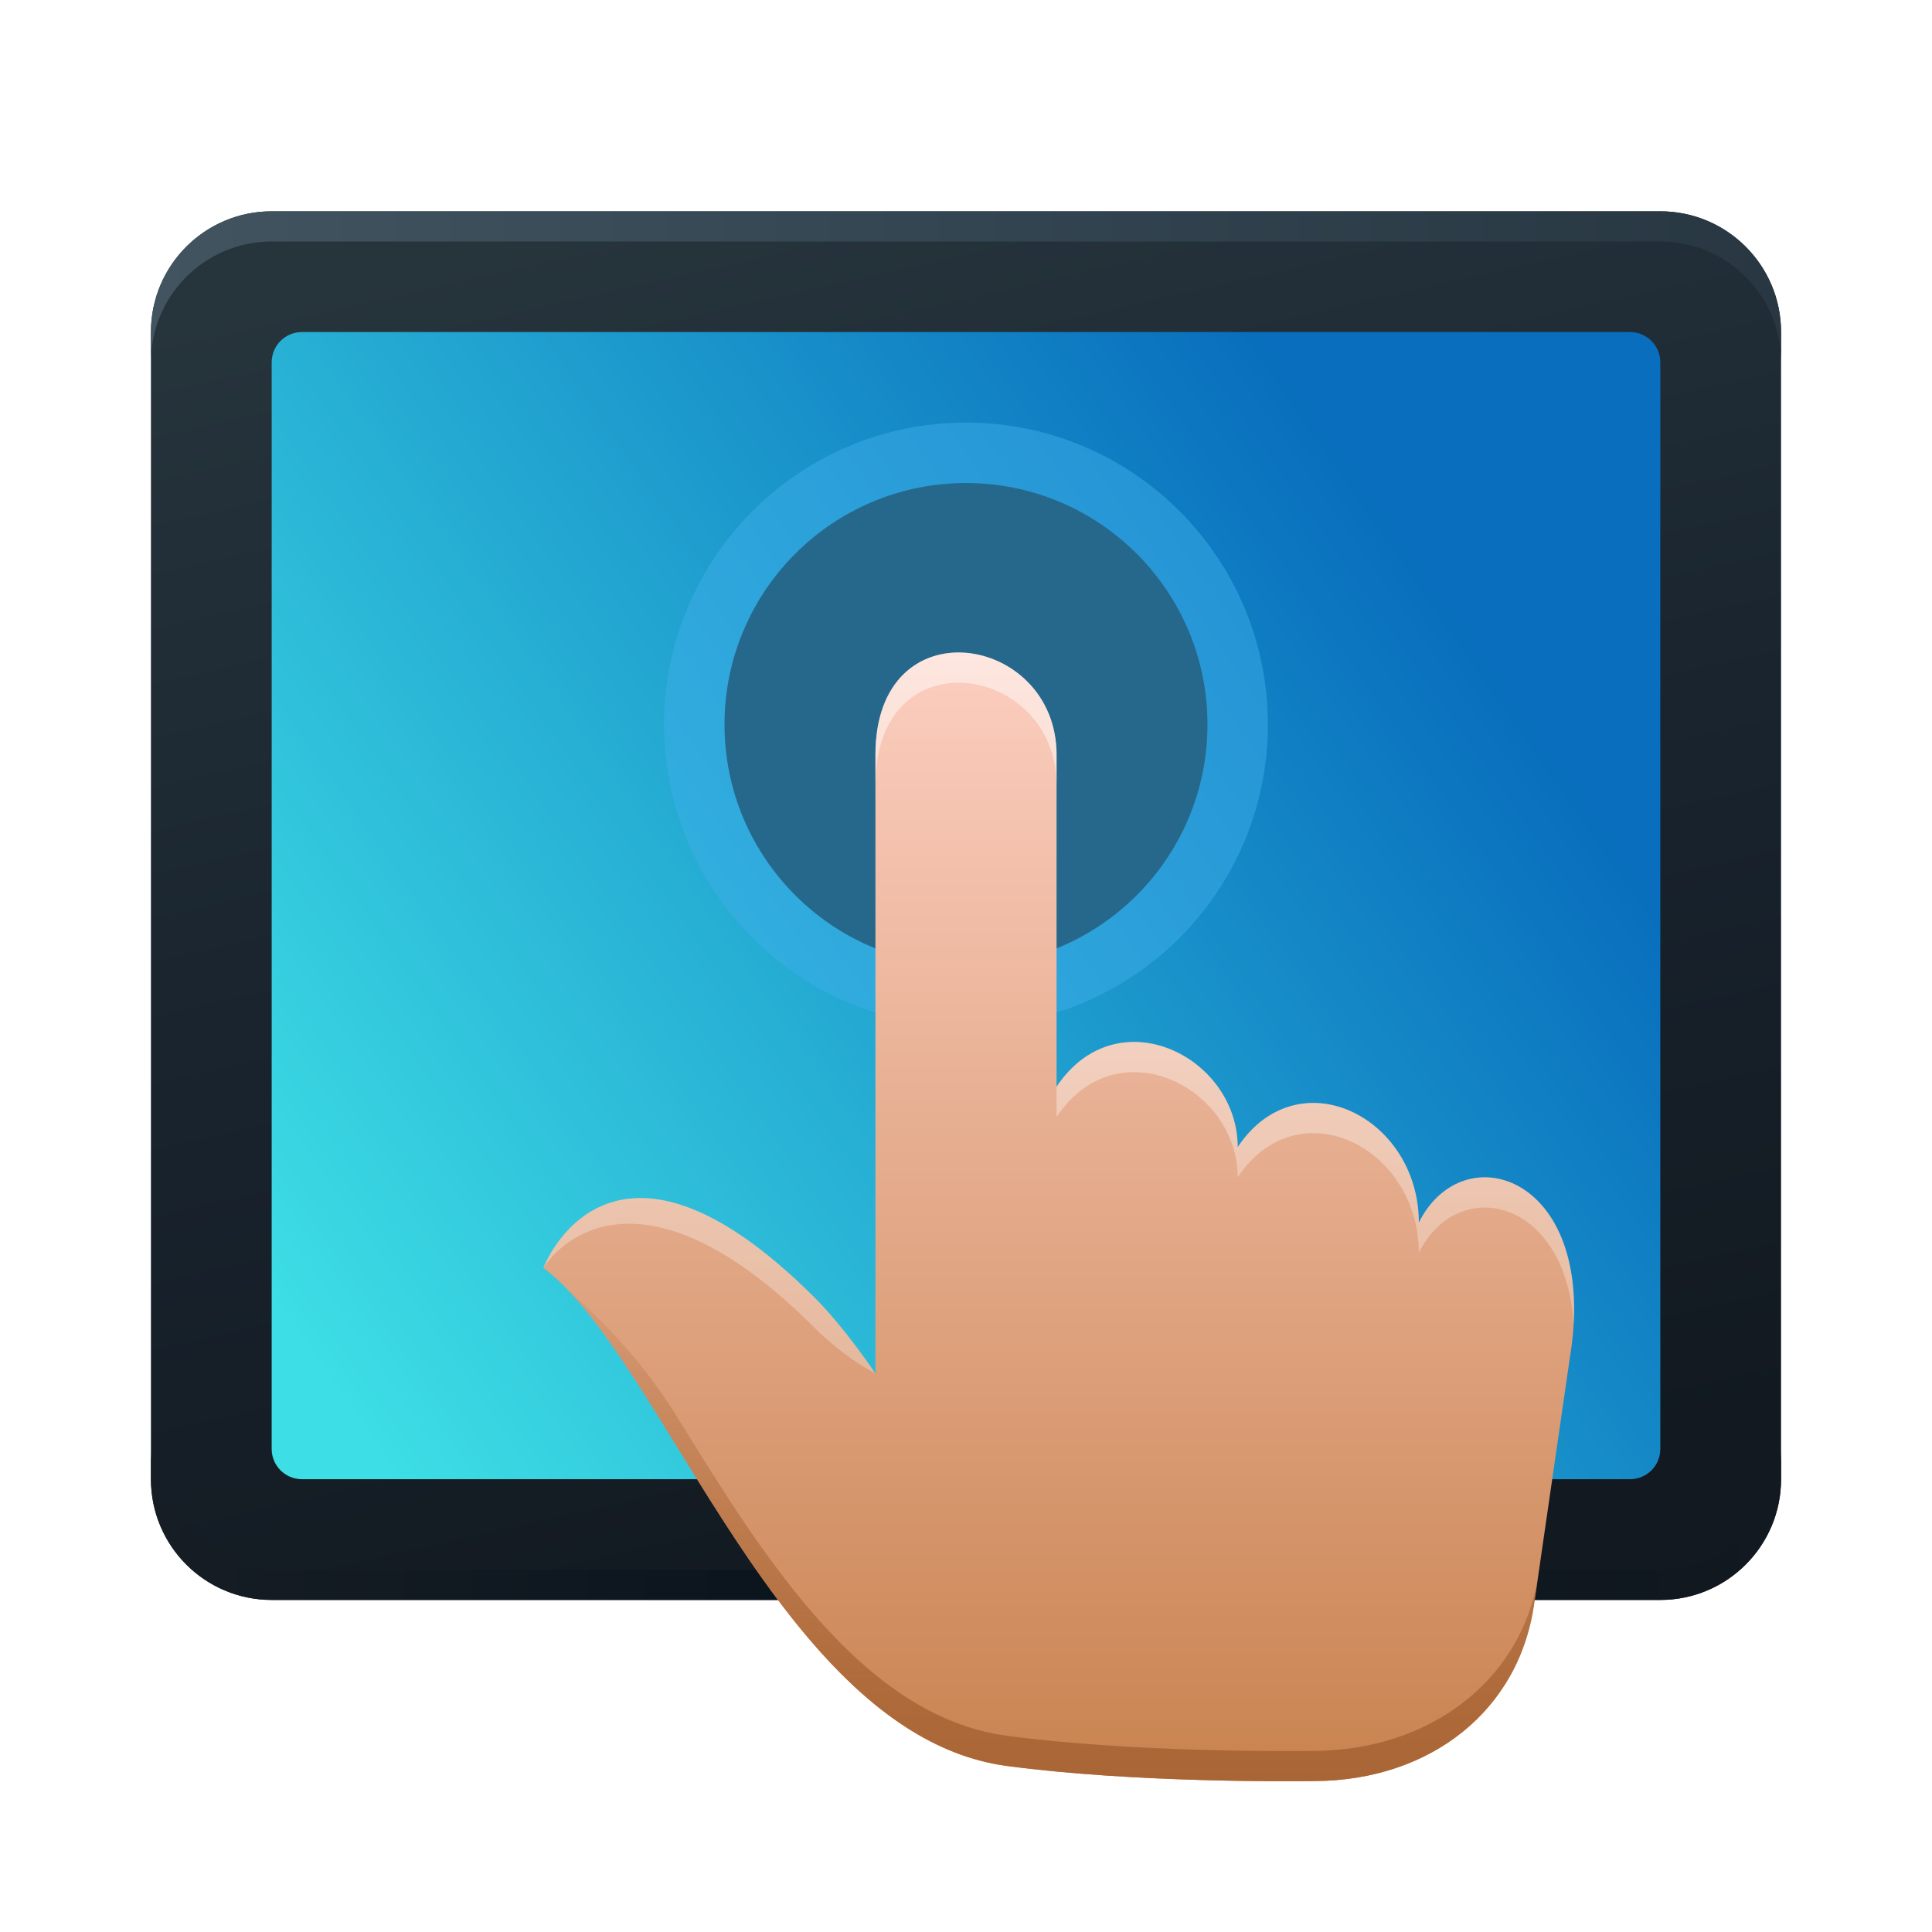
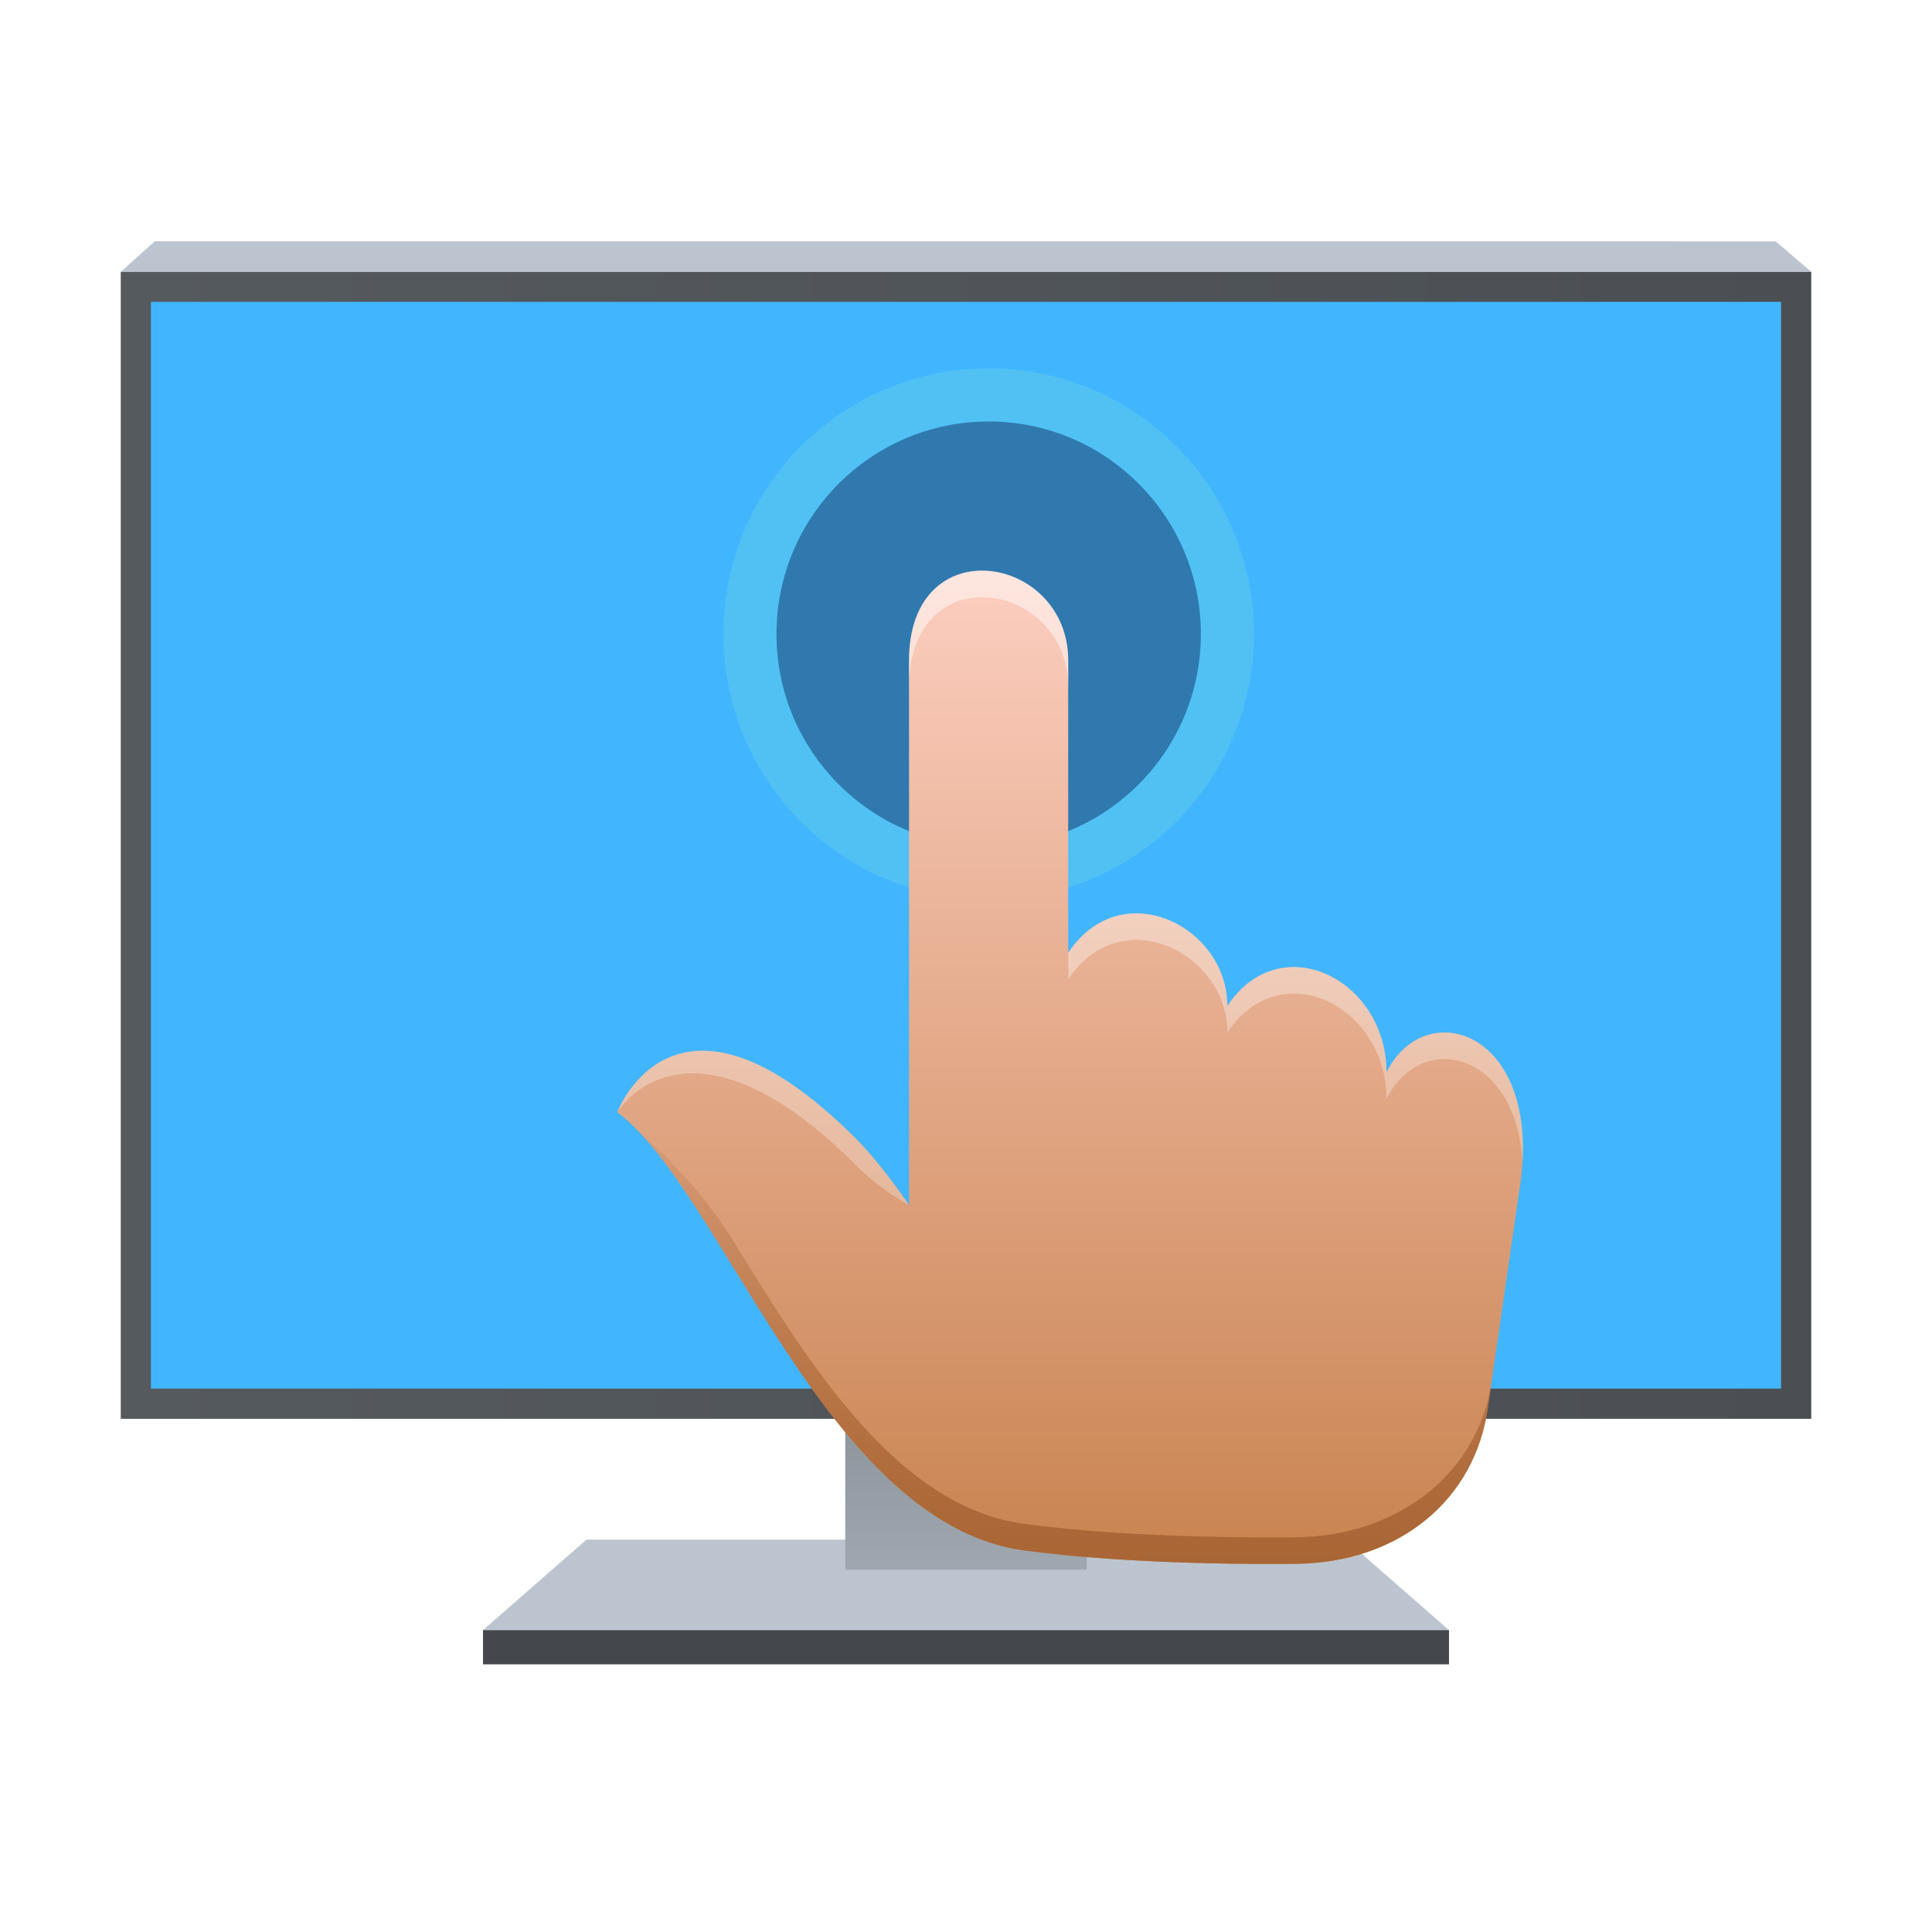
- <svg xmlns="http://www.w3.org/2000/svg" xmlns:xlink="http://www.w3.org/1999/xlink" fill="none" viewBox="0 0 64 64" version="1.1" id="svg43">
-   <defs id="defs25">
-     <style type="text/css" id="current-color-scheme">
-             .ColorScheme-Highlight {
-                 color:#3daee9;
-             }
-         </style>
-     <linearGradient id="a" x1="22.357" x2="32.692" y1="7" y2="52.844" gradientUnits="userSpaceOnUse">
-       <stop stop-color="#26343c" offset="0" id="stop1" />
-       <stop stop-color="#1a2530" offset=".45" id="stop2" />
-       <stop stop-color="#121920" offset="1" id="stop3" />
+ <svg xmlns="http://www.w3.org/2000/svg" xmlns:xlink="http://www.w3.org/1999/xlink" width="64" height="64" viewBox="0 0 64 64" version="1.1" id="svg1015">
+   <defs id="defs1012">
+     <linearGradient xlink:href="#linearGradient2986" id="linearGradient2988" x1="0.093" y1="10.202" x2="0.093" y2="13.471" gradientUnits="userSpaceOnUse" gradientTransform="matrix(2.365188,0,0,2.447553,35.78048,19.02918)" />
+     <linearGradient id="linearGradient2986">
+       <stop style="stop-color:#818990;stop-opacity:1;" offset="0" id="stop2982" />
+       <stop style="stop-color:#9fa8b0;stop-opacity:1" offset="1" id="stop2984" />
    </linearGradient>
-     <linearGradient id="b" x1="5" x2="59" y1="53" y2="53" gradientUnits="userSpaceOnUse">
-       <stop stop-color="#161d24" offset="0" id="stop4" />
-       <stop stop-color="#08121c" offset=".5" id="stop5" />
-       <stop stop-color="#121920" offset="1" id="stop6" />
+     <linearGradient xlink:href="#linearGradient1116" id="linearGradient1908" x1="4" y1="32" x2="60" y2="32" gradientUnits="userSpaceOnUse" gradientTransform="translate(0,-4)" />
+     <linearGradient id="linearGradient1116">
+       <stop style="stop-color:#555a5f;stop-opacity:1;" offset="0" id="stop1112" />
+       <stop style="stop-color:#4b4f53;stop-opacity:1" offset="1" id="stop1114" />
    </linearGradient>
-     <linearGradient id="c" x1="5" x2="59" y1="7" y2="7" gradientUnits="userSpaceOnUse">
-       <stop stop-color="#42545f" offset="0" id="stop7" />
-       <stop stop-color="#334551" offset=".5" id="stop8" />
-       <stop stop-color="#283742" offset="1" id="stop9" />
+     <linearGradient id="linearGradient2301">
+       <stop style="stop-color:#b8dcff;stop-opacity:1;" offset="0" id="stop2297" />
+       <stop style="stop-color:#41b6ff;stop-opacity:1;" offset="0" id="stop2299" />
    </linearGradient>
-     <linearGradient id="d" x1="41.198" x2="4.072" y1="10.165" y2="36.048" gradientUnits="userSpaceOnUse">
-       <stop stop-color="#1abc9c" offset="0" id="stop10" style="stop-color:#086ebd;stop-opacity:1;" />
-       <stop stop-color="#2980b9" offset="1" id="stop11" style="stop-color:#3ddee5;stop-opacity:1;" />
-     </linearGradient>
-     <linearGradient id="e" x1="27.662" x2="53.865" y1="33.059" y2="38.168" gradientUnits="userSpaceOnUse">
-       <stop stop-color="#cc4a5e" offset="0" id="stop12" />
-       <stop stop-color="#aa478a" offset="1" id="stop13" />
-     </linearGradient>
-     <linearGradient id="f">
-       <stop stop-color="#334545" offset="0" id="stop14" />
-       <stop stop-color="#536161" offset="1" id="stop15" />
-     </linearGradient>
-     <linearGradient id="g" x1="21.957" x2="15.652" y1="58.527" y2="37.826" gradientUnits="userSpaceOnUse" xlink:href="#f" />
-     <linearGradient id="h" x1="31.045" x2="22.09" y1="41.917" y2="36.713" gradientUnits="userSpaceOnUse" xlink:href="#f" />
-     <linearGradient id="i">
-       <stop offset="0" id="stop16" />
-       <stop stop-opacity="0" offset="1" id="stop17" />
-     </linearGradient>
-     <linearGradient id="j" x1="9" x2="9" y1="11" y2="49" gradientUnits="userSpaceOnUse" xlink:href="#i" />
-     <linearGradient id="k" x1="5" x2="36.427" y1="8" y2="39.153" gradientUnits="userSpaceOnUse">
-       <stop stop-color="#fff" stop-opacity=".4" offset="0" id="stop18" />
-       <stop stop-color="#fff" stop-opacity=".15" offset="1" id="stop19" />
-     </linearGradient>
-     <linearGradient id="l" x1="31" x2="61" y1="21.5" y2="54" gradientUnits="userSpaceOnUse" xlink:href="#i" />
-     <linearGradient id="m" x1="34.072" x2="34.072" y1="21.615" y2="59.003" gradientUnits="userSpaceOnUse">
-       <stop stop-color="#fccec0" offset="0" id="stop20" />
-       <stop stop-color="#c98350" offset="1" id="stop21" />
-     </linearGradient>
-     <linearGradient id="n" x1="34.688" x2="34.688" y1="40.767" y2="59.003" gradientUnits="userSpaceOnUse">
-       <stop stop-color="#a96535" stop-opacity="0" offset="0" id="stop22" />
-       <stop stop-color="#a96535" offset="1" id="stop23" />
-     </linearGradient>
+     <linearGradient xlink:href="#linearGradient2301" id="linearGradient3041" x1="5" y1="10" x2="59" y2="46" gradientUnits="userSpaceOnUse" />
+     <linearGradient xlink:href="#o" id="linearGradient7" gradientUnits="userSpaceOnUse" x1="34.688" y1="21.86" x2="34.688" y2="46.5" />
    <linearGradient id="o" x1="34.688" x2="34.688" y1="21.86" y2="46.5" gradientUnits="userSpaceOnUse">
      <stop stop-color="#fff" offset="0" id="stop24" />
      <stop stop-color="#fff" stop-opacity=".5" offset="1" id="stop25" />
    </linearGradient>
+     <linearGradient id="n" x1="34.688" x2="34.688" y1="40.767" y2="59.003" gradientUnits="userSpaceOnUse" gradientTransform="matrix(0.8786428,0,0,0.88,4.633988,-0.1172367)">
+       <stop stop-color="#a96535" stop-opacity="0" offset="0" id="stop22" />
+       <stop stop-color="#a96535" offset="1" id="stop23" />
+     </linearGradient>
+     <linearGradient id="m" x1="34.072" x2="34.072" y1="21.615" y2="59.003" gradientUnits="userSpaceOnUse" gradientTransform="matrix(0.8786428,0,0,0.88,4.633988,-0.1172367)">
+       <stop stop-color="#fccec0" offset="0" id="stop20" />
+       <stop stop-color="#c98350" offset="1" id="stop21" />
+     </linearGradient>
+     <linearGradient xlink:href="#o" id="linearGradient8" gradientUnits="userSpaceOnUse" x1="34.688" y1="21.86" x2="34.688" y2="46.5" />
+     <linearGradient xlink:href="#o" id="linearGradient9" gradientUnits="userSpaceOnUse" x1="34.688" y1="21.86" x2="34.688" y2="46.5" />
+     <linearGradient xlink:href="#o" id="linearGradient10" gradientUnits="userSpaceOnUse" x1="34.688" y1="21.86" x2="34.688" y2="46.5" />
  </defs>
-   <path d="m5 11c0-2.209 1.791-4 4-4h46c2.209 0 4 1.791 4 4v38c0 2.209-1.791 4-4 4h-46c-2.209 0-4-1.791-4-4z" fill="url(#a)" id="path25" />
-   <path d="m55 53c2.209 0 4-1.791 4-4v-1c0 2.209-1.791 4-4 4h-46c-2.209 0-4-1.791-4-4v1c0 2.209 1.791 4 4 4z" fill="url(#b)" id="path26" />
-   <path d="m9 7c-2.209 0-4 1.791-4 4v1c0-2.209 1.791-4 4-4h46c2.209 0 4 1.791 4 4v-1c0-2.209-1.791-4-4-4z" fill="url(#c)" id="path27" />
-   <path d="m 10,11 c -0.552,0 -1,0.448 -1,1 v 36 c 0,0.552 0.448,1 1,1 h 44 c 0.552,0 1,-0.448 1,-1 V 12 c 0,-0.552 -0.448,-1 -1,-1 z" fill="url(#d)" id="path28" style="display:inline" />
-   <path d="M 42,24 A 10,10 0 0 1 32,34 10,10 0 0 1 22,24 10,10 0 0 1 32,14 10,10 0 0 1 42,24 Z" style="display:inline;fill:currentColor" class="ColorScheme-Highlight" opacity="0.5" id="path35" />
-   <path d="m 40,24 a 8,8 0 0 1 -8,8 8,8 0 0 1 -8,-8 8,8 0 0 1 8,-8 8,8 0 0 1 8,8 z" style="display:inline;fill:currentColor" class="ColorScheme-Highlight" id="path36" />
-   <path d="m 40,24 a 8,8 0 0 1 -8,8 8,8 0 0 1 -8,-8 8,8 0 0 1 8,-8 8,8 0 0 1 8,8 z" fill="#000000" fill-opacity="0.4" id="path37" style="display:inline" />
-   <path d="M 59,48.5 33,22.5 V 53 h 26 z" fill="url(#l)" opacity="0.2" id="path38" style="display:none" />
-   <path d="m 33.356,58.5 c 4.218,0.562 9.468,0.509 10.084,0.501 0.041,-6e-4 0.081,-8e-4 0.121,-0.001 3.827,-0.024 6.805,-2.341 7.273,-5.965 L 52,45 C 53,39 48.5,37.5 47,40.5 47,37 43,35 41,38 41,35 37,33 35,36 V 25 c 0,-4 -6,-5 -6,0 v 20.5 c 0,0 -1.005,-1.505 -2,-2.5 -6.818,-6.818 -9,-1 -9,-1 4,3 7.856,15.5 15.356,16.5 z" fill="url(#m)" id="path39" style="display:inline" />
-   <path d="m 33.356,57.5 c 4.218,0.562 9.468,0.509 10.084,0.501 0.041,-5e-4 0.08,-8e-4 0.121,-0.001 3.748,-0.024 6.827,-2.281 7.391,-5.778 l -0.118,0.814 c -0.468,3.623 -3.446,5.94 -7.273,5.964 -0.041,3e-4 -0.08,6e-4 -0.121,0.001 C 42.825,59.009 37.575,59.062 33.356,58.5 28.546,57.859 25.234,52.486 22.422,47.923 20.85,45.373 19.434,43.076 18,42 c 1.308,1.169 2.986,2.594 4.422,4.923 2.812,4.562 6.124,9.935 10.934,10.577 z m 17.596,-5.278 0.032,-0.222 c -0.01,0.074 -0.02,0.148 -0.032,0.222 z" clip-rule="evenodd" fill="url(#n)" fill-rule="evenodd" id="path40" style="display:inline" />
-   <g fill="url(#o)" opacity="0.5" id="g43" style="display:inline">
-     <path d="m 18,42 c 0.87,-1.308 3.743,-3.257 9,2 0.995,0.995 2,1.5 2,1.5 0,0 -1.005,-1.505 -2,-2.5 -6.818,-6.818 -9,-1 -9,-1 z" id="path41" />
-     <path d="m 29,26 c 0,-5 6,-4 6,0 v -1 c 0,-4 -6,-5 -6,0 z" id="path42" />
-     <path d="m 35,36 c 2,-3 6,-1 6,2 2,-3 6,-1 6,2.5 1.401,-2.802 5.418,-1.679 5.129,3.369 C 51.87,39.684 48.303,38.894 47,41.5 47,38 43,36 41,39 41,36 37,34 35,37 Z" id="path43" />
+   <path id="rect958" style="fill:#bcc5cf;stroke-width:5.345;stroke-linecap:round;stroke-linejoin:round" d="M 19.429,51 H 44.571 L 48,54 H 16 Z" />
+   <rect style="display:inline;fill:url(#linearGradient2988);fill-opacity:1;stroke-width:3.183;stroke-linecap:round;stroke-linejoin:round" id="rect2848" width="8" height="8" x="28" y="44" />
+   <rect style="display:inline;opacity:1;fill:url(#linearGradient1908);fill-opacity:1;stroke-width:0;stroke-linecap:round;stroke-dasharray:none;paint-order:fill markers stroke" id="rect1537" width="56" height="38" x="4" y="9" ry="0" />
+   <rect style="display:inline;fill:url(#linearGradient3041);fill-opacity:1;stroke-width:1;stroke-linecap:round;stroke-dasharray:none;paint-order:fill markers stroke" id="rect1910" width="54" height="36" x="5" y="10" ry="0" />
+   <path style="display:inline;opacity:1;fill:#bcc5cf;fill-opacity:1;stroke-width:4;paint-order:fill markers stroke" d="M 4.008,8.997 5.127,7.993 58.821,7.995 60,9.003 Z" id="path1" />
+   <rect style="fill:#44484c;fill-opacity:1;stroke-width:4.023;stroke-linecap:round;stroke-linejoin:round" id="rect1839" width="32" height="1.133" x="16" y="54" />
+   <path d="m 41.537,21.003 a 8.786,8.8 0 0 1 -8.786,8.8 8.786,8.8 0 0 1 -8.786,-8.8 8.786,8.8 0 0 1 8.786,-8.8 8.786,8.8 0 0 1 8.786,8.8 z" style="color:#3daee9;display:inline;fill:#61cbe9;fill-opacity:1;stroke-width:0.879" class="ColorScheme-Highlight" opacity="0.5" id="path35" />
+   <path d="m 39.78,21.003 a 7.029,7.04 0 0 1 -7.029,7.04 7.029,7.04 0 0 1 -7.029,-7.04 7.029,7.04 0 0 1 7.029,-7.04 7.029,7.04 0 0 1 7.029,7.04 z" style="color:#3daee9;display:inline;fill:currentColor;stroke-width:0.879" class="ColorScheme-Highlight" id="path36" />
+   <path d="m 39.78,21.003 a 7.029,7.04 0 0 1 -7.029,7.04 7.029,7.04 0 0 1 -7.029,-7.04 7.029,7.04 0 0 1 7.029,-7.04 7.029,7.04 0 0 1 7.029,7.04 z" fill="#000000" fill-opacity="0.4" id="path37" style="display:inline;stroke-width:0.879;fill:#1c2c56;fill-opacity:0.4" />
+   <path d="m 33.942,51.363 c 3.706,0.495 8.319,0.448 8.86,0.441 0.036,-5.28e-4 0.071,-7.04e-4 0.106,-9.68e-4 3.363,-0.021 5.98,-2.06 6.39,-5.249 l 1.024,-7.071 c 0.879,-5.28 -3.075,-6.6 -4.393,-3.96 0,-3.08 -3.515,-4.84 -5.272,-2.2 0,-2.64 -3.515,-4.4 -5.272,-1.76 v -9.68 c 0,-3.52 -5.272,-4.4 -5.272,0 v 18.04 c 0,0 -0.883,-1.324 -1.757,-2.2 -5.991,-6 -7.908,-0.88 -7.908,-0.88 3.515,2.64 6.903,13.64 13.493,14.52 z" fill="url(#m)" id="path39" style="display:inline;fill:url(#m);stroke-width:0.879" />
+   <path d="m 33.942,50.483 c 3.706,0.495 8.319,0.448 8.86,0.441 0.036,-4.4e-4 0.071,-7.04e-4 0.106,-9.68e-4 3.294,-0.021 5.998,-2.007 6.494,-5.085 l -0.104,0.716 c -0.411,3.188 -3.028,5.227 -6.39,5.249 -0.036,2.64e-4 -0.071,5.28e-4 -0.106,9.68e-4 -0.541,0.007 -5.154,0.054 -8.86,-0.441 -4.227,-0.564 -7.137,-5.293 -9.608,-9.308 -1.381,-2.244 -2.625,-4.266 -3.885,-5.212 1.149,1.029 2.624,2.283 3.885,4.332 2.471,4.015 5.381,8.743 9.608,9.308 z m 15.46,-4.645 0.028,-0.195 c -0.009,0.065 -0.018,0.131 -0.028,0.195 z" clip-rule="evenodd" fill="url(#n)" fill-rule="evenodd" id="path40" style="display:inline;fill:url(#n);stroke-width:0.879" />
+   <g fill="url(#o)" opacity="0.5" id="g43" style="display:inline;fill:url(#linearGradient7)" transform="matrix(0.8786428,0,0,0.88,4.633988,-0.1172367)">
+     <path d="m 18,42 c 0.87,-1.308 3.743,-3.257 9,2 0.995,0.995 2,1.5 2,1.5 0,0 -1.005,-1.505 -2,-2.5 -6.818,-6.818 -9,-1 -9,-1 z" id="path41" style="fill:url(#linearGradient8)" />
+     <path d="m 29,26 c 0,-5 6,-4 6,0 v -1 c 0,-4 -6,-5 -6,0 z" id="path42" style="fill:url(#linearGradient9)" />
+     <path d="m 35,36 c 2,-3 6,-1 6,2 2,-3 6,-1 6,2.5 1.401,-2.802 5.418,-1.679 5.129,3.369 C 51.87,39.684 48.303,38.894 47,41.5 47,38 43,36 41,39 41,36 37,34 35,37 Z" id="path43" style="fill:url(#linearGradient10)" />
  </g>
</svg>
